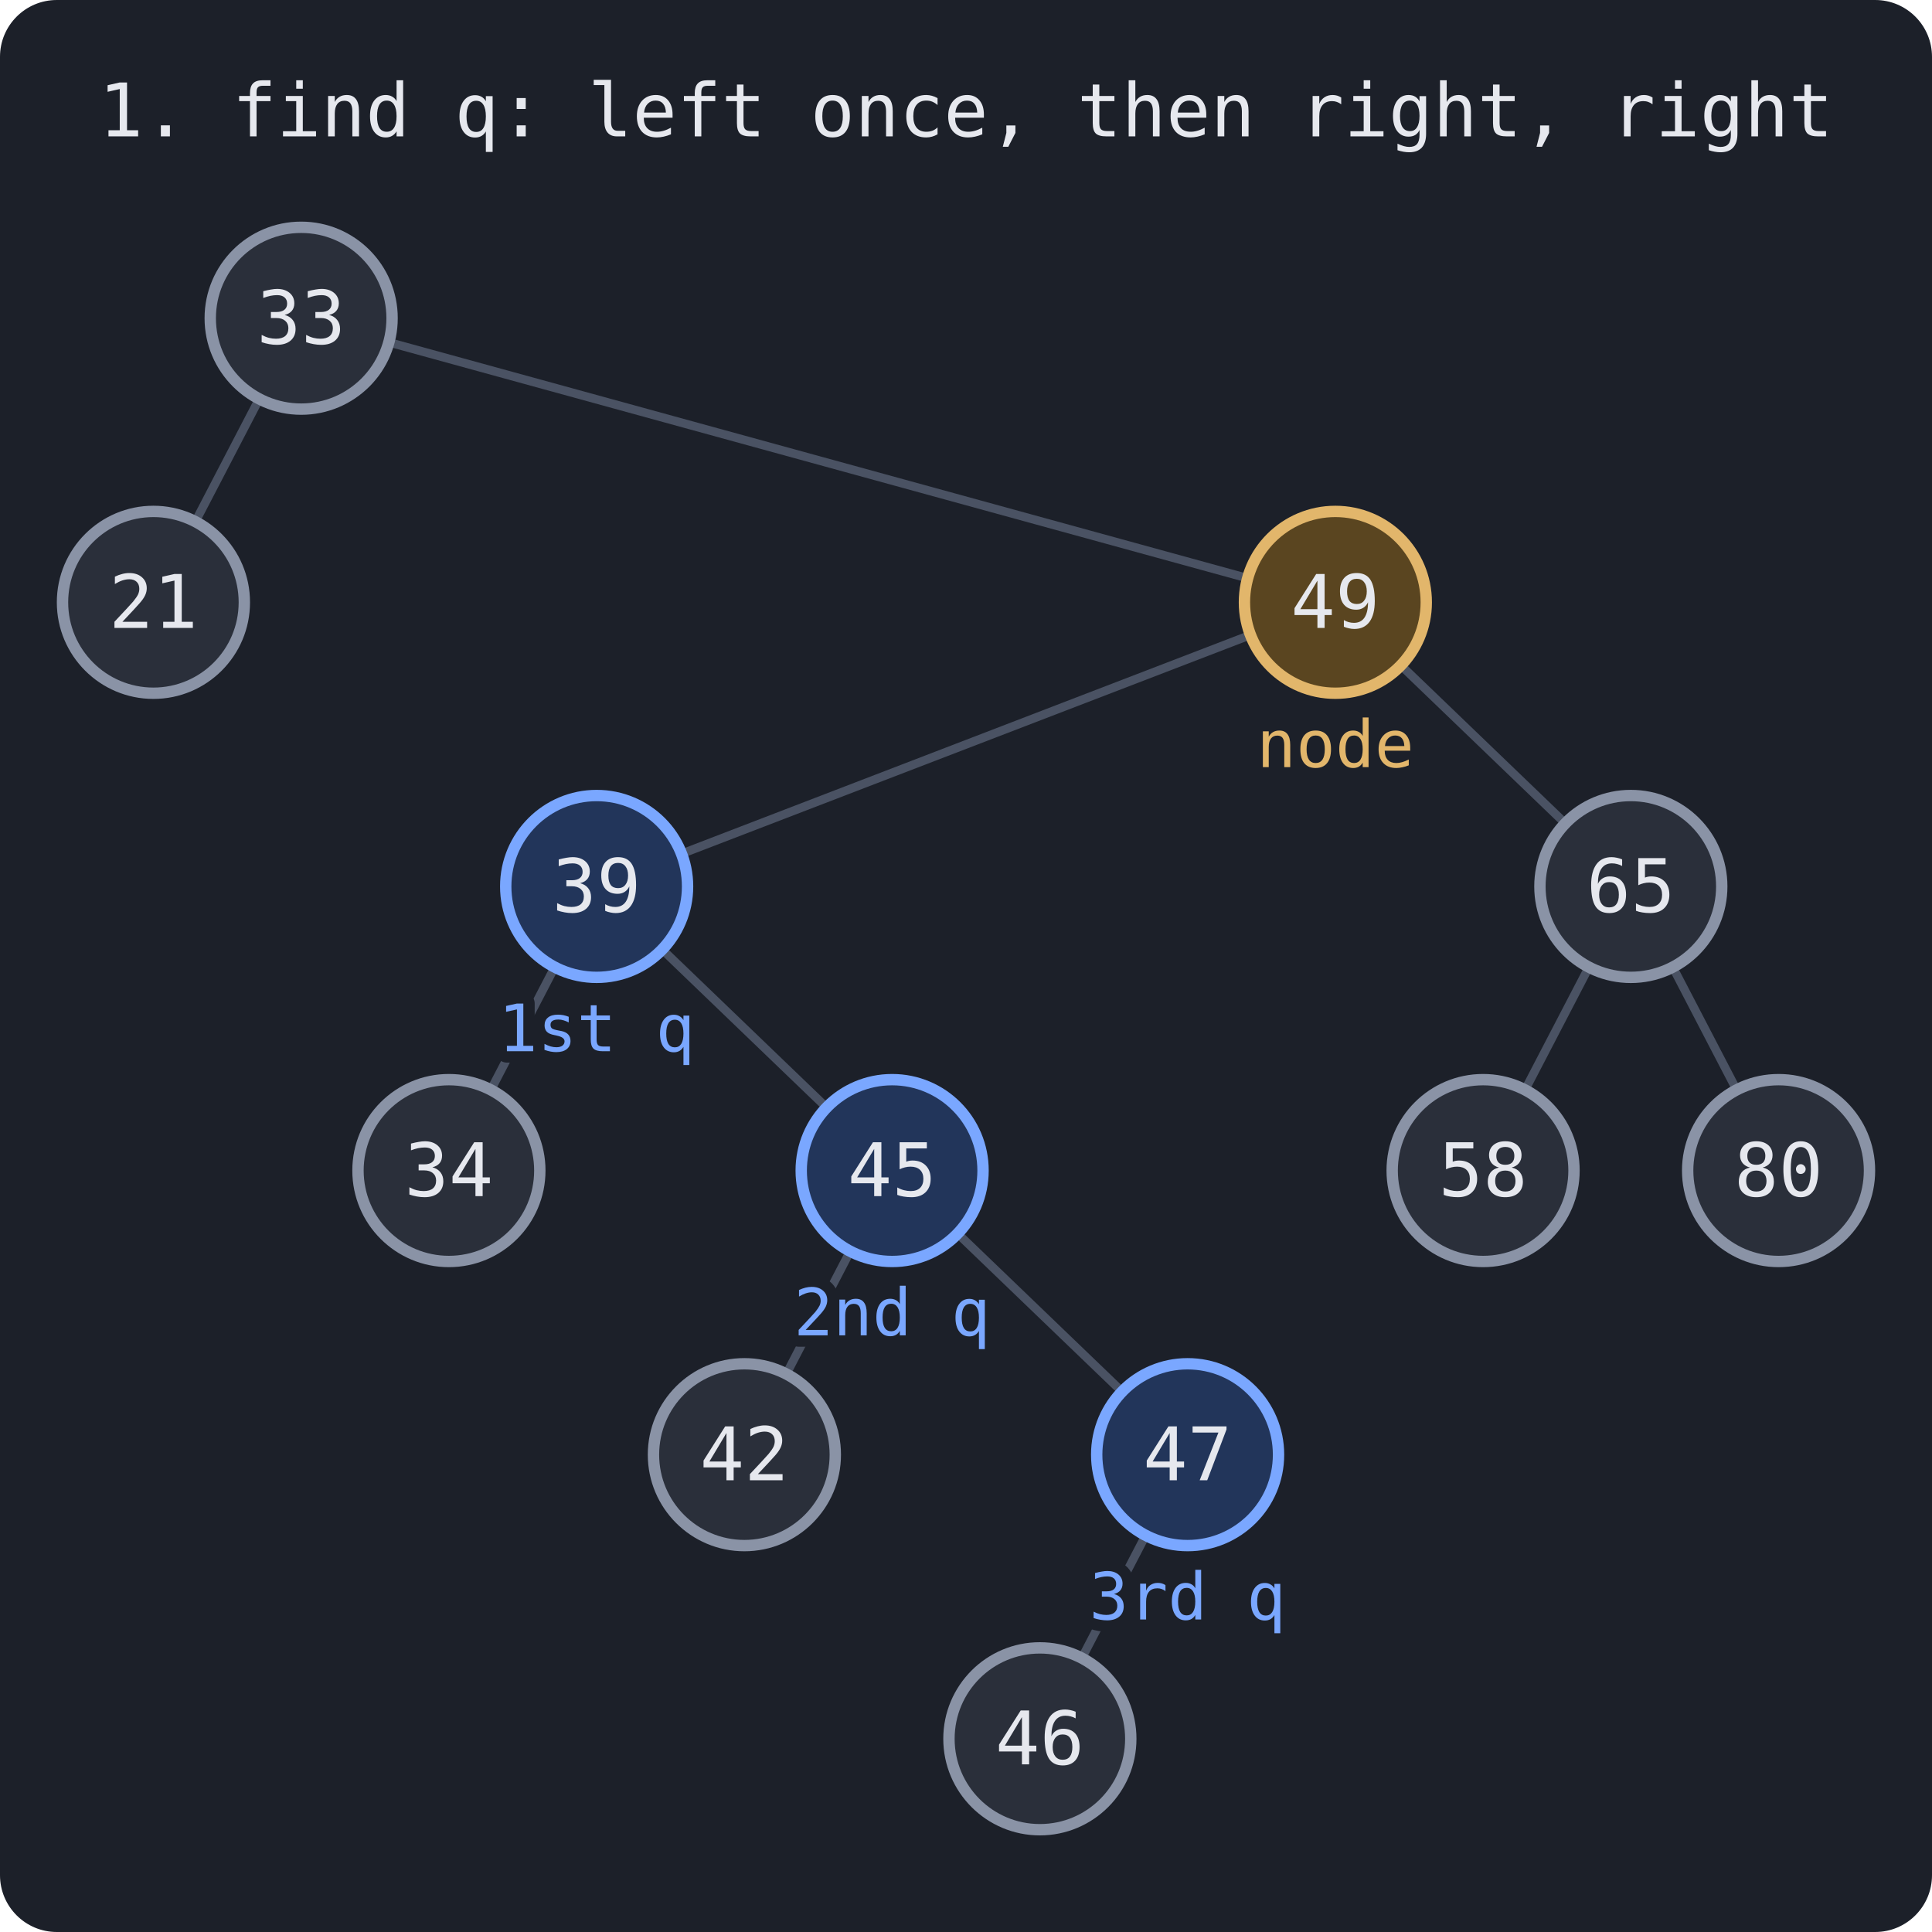
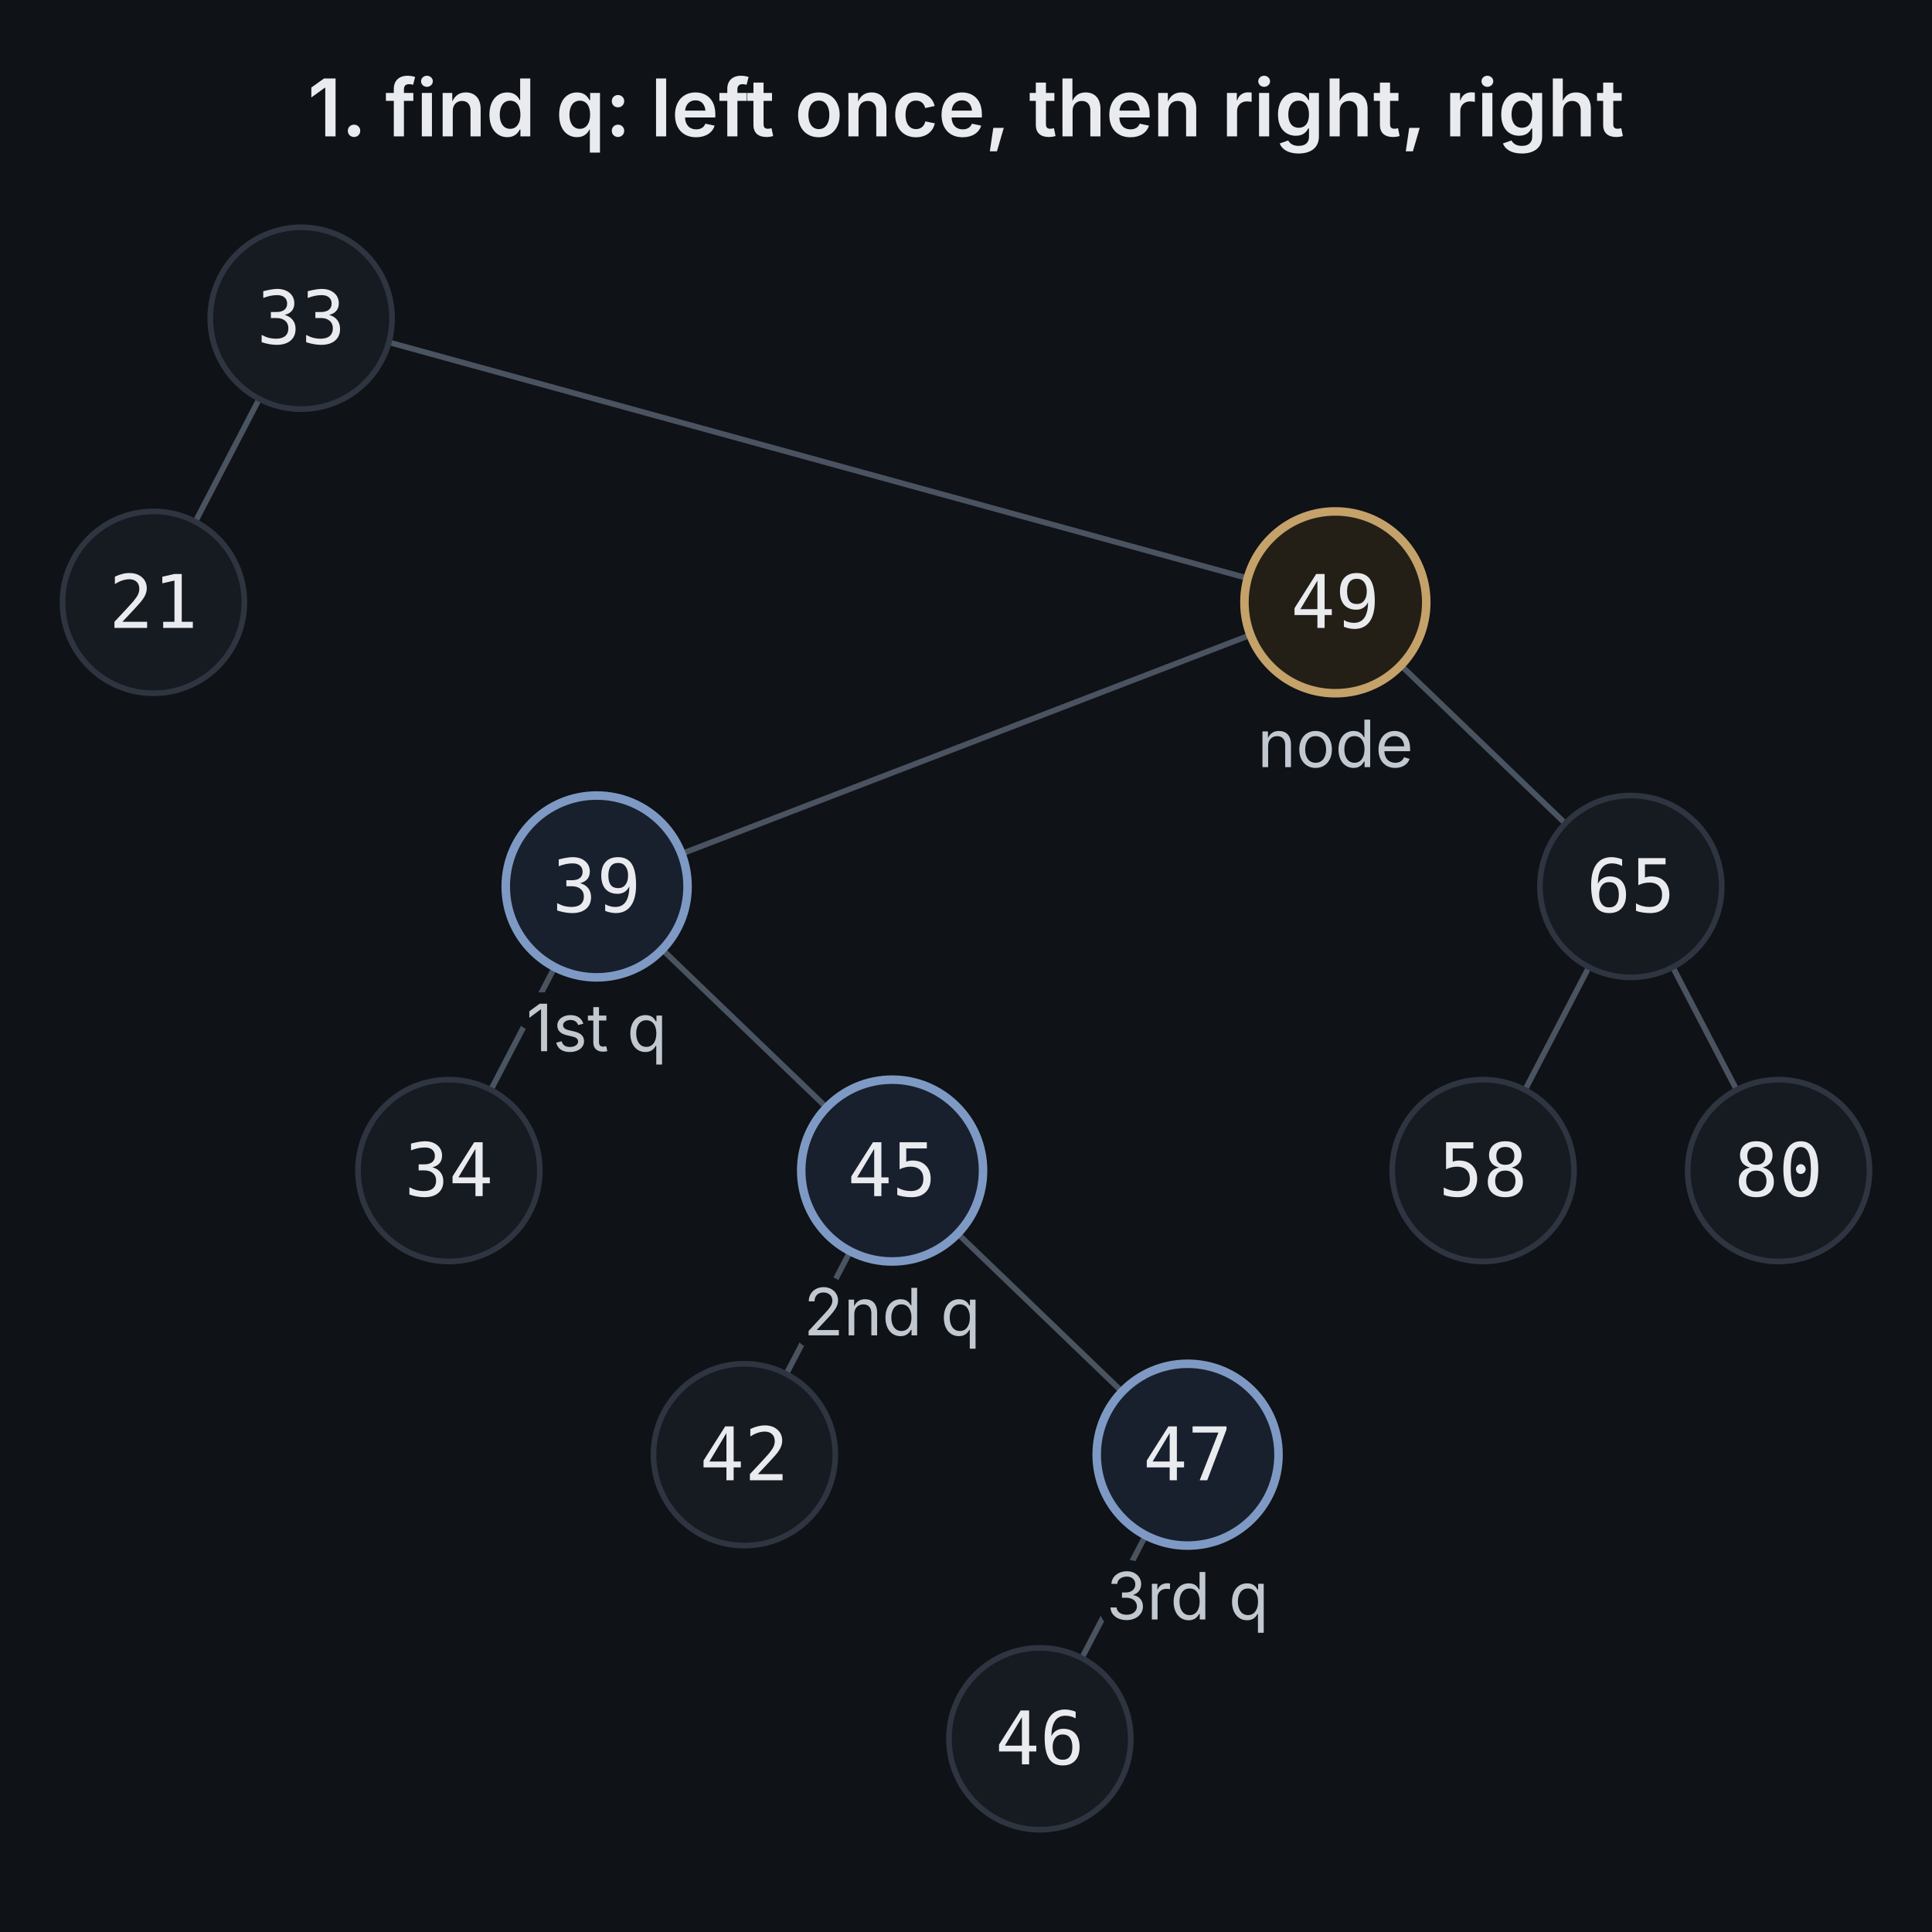
- <svg xmlns="http://www.w3.org/2000/svg" viewBox="0 0 340 340" width="340" height="340" font-family="ui-monospace,SFMono-Regular,Menlo,monospace">
-   <rect width="100%" height="100%" rx="10" fill="#1c2029" />
+ <svg xmlns="http://www.w3.org/2000/svg" viewBox="0 0 340 340" width="340" height="340" font-family="IBM Plex Sans,system-ui,-apple-system,Segoe UI,sans-serif">
+   <rect width="100%" height="100%" rx="0" fill="#0F1216" />
  <defs>
    <marker id="a" viewBox="0 0 10 10" refX="9" refY="5" markerWidth="7" markerHeight="7" orient="auto">
-       <path d="M0,0 L10,5 L0,10 z" fill="#8a93a6" />
+       <path d="M0,0 L10,5 L0,10 z" fill="#9BA3AF" />
    </marker>
  </defs>
-   <text x="170" y="24" fill="#e6e8ee" font-size="13" text-anchor="middle">1. find q: left once, then right, right</text>
-   <line x1="53.0" y1="56.0" x2="27.0" y2="106.0" stroke="#4a5263" stroke-width="1.5" />
-   <line x1="105.0" y1="156.0" x2="79.0" y2="206.0" stroke="#4a5263" stroke-width="1.5" />
-   <line x1="157.0" y1="206.0" x2="131.0" y2="256.0" stroke="#4a5263" stroke-width="1.5" />
-   <line x1="209.0" y1="256.0" x2="183.0" y2="306.0" stroke="#4a5263" stroke-width="1.5" />
-   <line x1="157.0" y1="206.0" x2="209.0" y2="256.0" stroke="#4a5263" stroke-width="1.5" />
-   <line x1="105.0" y1="156.0" x2="157.0" y2="206.0" stroke="#4a5263" stroke-width="1.5" />
-   <line x1="235.0" y1="106.0" x2="105.0" y2="156.0" stroke="#4a5263" stroke-width="1.5" />
-   <line x1="287.0" y1="156.0" x2="261.0" y2="206.0" stroke="#4a5263" stroke-width="1.5" />
-   <line x1="287.0" y1="156.0" x2="313.0" y2="206.0" stroke="#4a5263" stroke-width="1.5" />
-   <line x1="235.0" y1="106.0" x2="287.0" y2="156.0" stroke="#4a5263" stroke-width="1.5" />
-   <line x1="53.0" y1="56.0" x2="235.0" y2="106.0" stroke="#4a5263" stroke-width="1.5" />
-   <circle cx="27.0" cy="106.0" r="16" fill="#2a2f3a" stroke="#8a93a6" stroke-width="2" />
-   <text x="27.0" y="110.5" fill="#e6e8ee" font-size="13" text-anchor="middle">21</text>
-   <circle cx="53.0" cy="56.0" r="16" fill="#2a2f3a" stroke="#8a93a6" stroke-width="2" />
-   <text x="53.0" y="60.5" fill="#e6e8ee" font-size="13" text-anchor="middle">33</text>
-   <circle cx="79.0" cy="206.0" r="16" fill="#2a2f3a" stroke="#8a93a6" stroke-width="2" />
-   <text x="79.0" y="210.5" fill="#e6e8ee" font-size="13" text-anchor="middle">34</text>
-   <circle cx="105.0" cy="156.0" r="16" fill="#22355a" stroke="#7AA7FF" stroke-width="2" />
-   <text x="105.0" y="160.5" fill="#e6e8ee" font-size="13" text-anchor="middle">39</text>
-   <text x="105.0" y="185.0" fill="#7AA7FF" font-size="11.5" text-anchor="middle" stroke="#1c2029" stroke-width="4" stroke-linejoin="round" paint-order="stroke">1st q</text>
-   <circle cx="131.0" cy="256.0" r="16" fill="#2a2f3a" stroke="#8a93a6" stroke-width="2" />
-   <text x="131.0" y="260.5" fill="#e6e8ee" font-size="13" text-anchor="middle">42</text>
-   <circle cx="157.0" cy="206.0" r="16" fill="#22355a" stroke="#7AA7FF" stroke-width="2" />
-   <text x="157.0" y="210.5" fill="#e6e8ee" font-size="13" text-anchor="middle">45</text>
-   <text x="157.0" y="235.0" fill="#7AA7FF" font-size="11.5" text-anchor="middle" stroke="#1c2029" stroke-width="4" stroke-linejoin="round" paint-order="stroke">2nd q</text>
-   <circle cx="183.0" cy="306.0" r="16" fill="#2a2f3a" stroke="#8a93a6" stroke-width="2" />
-   <text x="183.0" y="310.5" fill="#e6e8ee" font-size="13" text-anchor="middle">46</text>
-   <circle cx="209.0" cy="256.0" r="16" fill="#22355a" stroke="#7AA7FF" stroke-width="2" />
-   <text x="209.0" y="260.5" fill="#e6e8ee" font-size="13" text-anchor="middle">47</text>
-   <text x="209.0" y="285.0" fill="#7AA7FF" font-size="11.5" text-anchor="middle" stroke="#1c2029" stroke-width="4" stroke-linejoin="round" paint-order="stroke">3rd q</text>
-   <circle cx="235.0" cy="106.0" r="16" fill="#5a4520" stroke="#E2B66B" stroke-width="2" />
-   <text x="235.0" y="110.5" fill="#e6e8ee" font-size="13" text-anchor="middle">49</text>
-   <text x="235.0" y="135.0" fill="#E2B66B" font-size="11.5" text-anchor="middle" stroke="#1c2029" stroke-width="4" stroke-linejoin="round" paint-order="stroke">node</text>
-   <circle cx="261.0" cy="206.0" r="16" fill="#2a2f3a" stroke="#8a93a6" stroke-width="2" />
-   <text x="261.0" y="210.5" fill="#e6e8ee" font-size="13" text-anchor="middle">58</text>
-   <circle cx="287.0" cy="156.0" r="16" fill="#2a2f3a" stroke="#8a93a6" stroke-width="2" />
-   <text x="287.0" y="160.5" fill="#e6e8ee" font-size="13" text-anchor="middle">65</text>
-   <circle cx="313.0" cy="206.0" r="16" fill="#2a2f3a" stroke="#8a93a6" stroke-width="2" />
-   <text x="313.0" y="210.5" fill="#e6e8ee" font-size="13" text-anchor="middle">80</text>
+   <text font-weight="600" x="170" y="24" fill="#E9EBEE" font-size="14" text-anchor="middle">1. find q: left once, then right, right</text>
+   <line x1="53.0" y1="56.0" x2="27.0" y2="106.0" stroke="#4A5360" stroke-width="1" />
+   <line x1="105.0" y1="156.0" x2="79.0" y2="206.0" stroke="#4A5360" stroke-width="1" />
+   <line x1="157.0" y1="206.0" x2="131.0" y2="256.0" stroke="#4A5360" stroke-width="1" />
+   <line x1="209.0" y1="256.0" x2="183.0" y2="306.0" stroke="#4A5360" stroke-width="1" />
+   <line x1="157.0" y1="206.0" x2="209.0" y2="256.0" stroke="#4A5360" stroke-width="1" />
+   <line x1="105.0" y1="156.0" x2="157.0" y2="206.0" stroke="#4A5360" stroke-width="1" />
+   <line x1="235.0" y1="106.0" x2="105.0" y2="156.0" stroke="#4A5360" stroke-width="1" />
+   <line x1="287.0" y1="156.0" x2="261.0" y2="206.0" stroke="#4A5360" stroke-width="1" />
+   <line x1="287.0" y1="156.0" x2="313.0" y2="206.0" stroke="#4A5360" stroke-width="1" />
+   <line x1="235.0" y1="106.0" x2="287.0" y2="156.0" stroke="#4A5360" stroke-width="1" />
+   <line x1="53.0" y1="56.0" x2="235.0" y2="106.0" stroke="#4A5360" stroke-width="1" />
+   <circle cx="27.0" cy="106.0" r="16" fill="#161A21" stroke="#2E3540" stroke-width="1" />
+   <text font-family="ui-monospace,SFMono-Regular,Menlo,monospace" x="27.0" y="110.5" fill="#E9EBEE" font-size="13" text-anchor="middle">21</text>
+   <circle cx="53.0" cy="56.0" r="16" fill="#161A21" stroke="#2E3540" stroke-width="1" />
+   <text font-family="ui-monospace,SFMono-Regular,Menlo,monospace" x="53.0" y="60.5" fill="#E9EBEE" font-size="13" text-anchor="middle">33</text>
+   <circle cx="79.0" cy="206.0" r="16" fill="#161A21" stroke="#2E3540" stroke-width="1" />
+   <text font-family="ui-monospace,SFMono-Regular,Menlo,monospace" x="79.0" y="210.5" fill="#E9EBEE" font-size="13" text-anchor="middle">34</text>
+   <circle cx="105.0" cy="156.0" r="16" fill="#18202E" stroke="#7E9AC4" stroke-width="1.5" />
+   <text font-family="ui-monospace,SFMono-Regular,Menlo,monospace" x="105.0" y="160.5" fill="#E9EBEE" font-size="13" text-anchor="middle">39</text>
+   <text x="105.0" y="185.0" fill="#C2C8D0" font-size="11.5" text-anchor="middle" stroke="#0F1216" stroke-width="4" stroke-linejoin="round" paint-order="stroke">1st q</text>
+   <circle cx="131.0" cy="256.0" r="16" fill="#161A21" stroke="#2E3540" stroke-width="1" />
+   <text font-family="ui-monospace,SFMono-Regular,Menlo,monospace" x="131.0" y="260.5" fill="#E9EBEE" font-size="13" text-anchor="middle">42</text>
+   <circle cx="157.0" cy="206.0" r="16" fill="#18202E" stroke="#7E9AC4" stroke-width="1.5" />
+   <text font-family="ui-monospace,SFMono-Regular,Menlo,monospace" x="157.0" y="210.5" fill="#E9EBEE" font-size="13" text-anchor="middle">45</text>
+   <text x="157.0" y="235.0" fill="#C2C8D0" font-size="11.5" text-anchor="middle" stroke="#0F1216" stroke-width="4" stroke-linejoin="round" paint-order="stroke">2nd q</text>
+   <circle cx="183.0" cy="306.0" r="16" fill="#161A21" stroke="#2E3540" stroke-width="1" />
+   <text font-family="ui-monospace,SFMono-Regular,Menlo,monospace" x="183.0" y="310.5" fill="#E9EBEE" font-size="13" text-anchor="middle">46</text>
+   <circle cx="209.0" cy="256.0" r="16" fill="#18202E" stroke="#7E9AC4" stroke-width="1.5" />
+   <text font-family="ui-monospace,SFMono-Regular,Menlo,monospace" x="209.0" y="260.5" fill="#E9EBEE" font-size="13" text-anchor="middle">47</text>
+   <text x="209.0" y="285.0" fill="#C2C8D0" font-size="11.5" text-anchor="middle" stroke="#0F1216" stroke-width="4" stroke-linejoin="round" paint-order="stroke">3rd q</text>
+   <circle cx="235.0" cy="106.0" r="16" fill="#241F16" stroke="#C4A26A" stroke-width="1.5" />
+   <text font-family="ui-monospace,SFMono-Regular,Menlo,monospace" x="235.0" y="110.5" fill="#E9EBEE" font-size="13" text-anchor="middle">49</text>
+   <text x="235.0" y="135.0" fill="#C2C8D0" font-size="11.5" text-anchor="middle" stroke="#0F1216" stroke-width="4" stroke-linejoin="round" paint-order="stroke">node</text>
+   <circle cx="261.0" cy="206.0" r="16" fill="#161A21" stroke="#2E3540" stroke-width="1" />
+   <text font-family="ui-monospace,SFMono-Regular,Menlo,monospace" x="261.0" y="210.5" fill="#E9EBEE" font-size="13" text-anchor="middle">58</text>
+   <circle cx="287.0" cy="156.0" r="16" fill="#161A21" stroke="#2E3540" stroke-width="1" />
+   <text font-family="ui-monospace,SFMono-Regular,Menlo,monospace" x="287.0" y="160.5" fill="#E9EBEE" font-size="13" text-anchor="middle">65</text>
+   <circle cx="313.0" cy="206.0" r="16" fill="#161A21" stroke="#2E3540" stroke-width="1" />
+   <text font-family="ui-monospace,SFMono-Regular,Menlo,monospace" x="313.0" y="210.5" fill="#E9EBEE" font-size="13" text-anchor="middle">80</text>
</svg>
